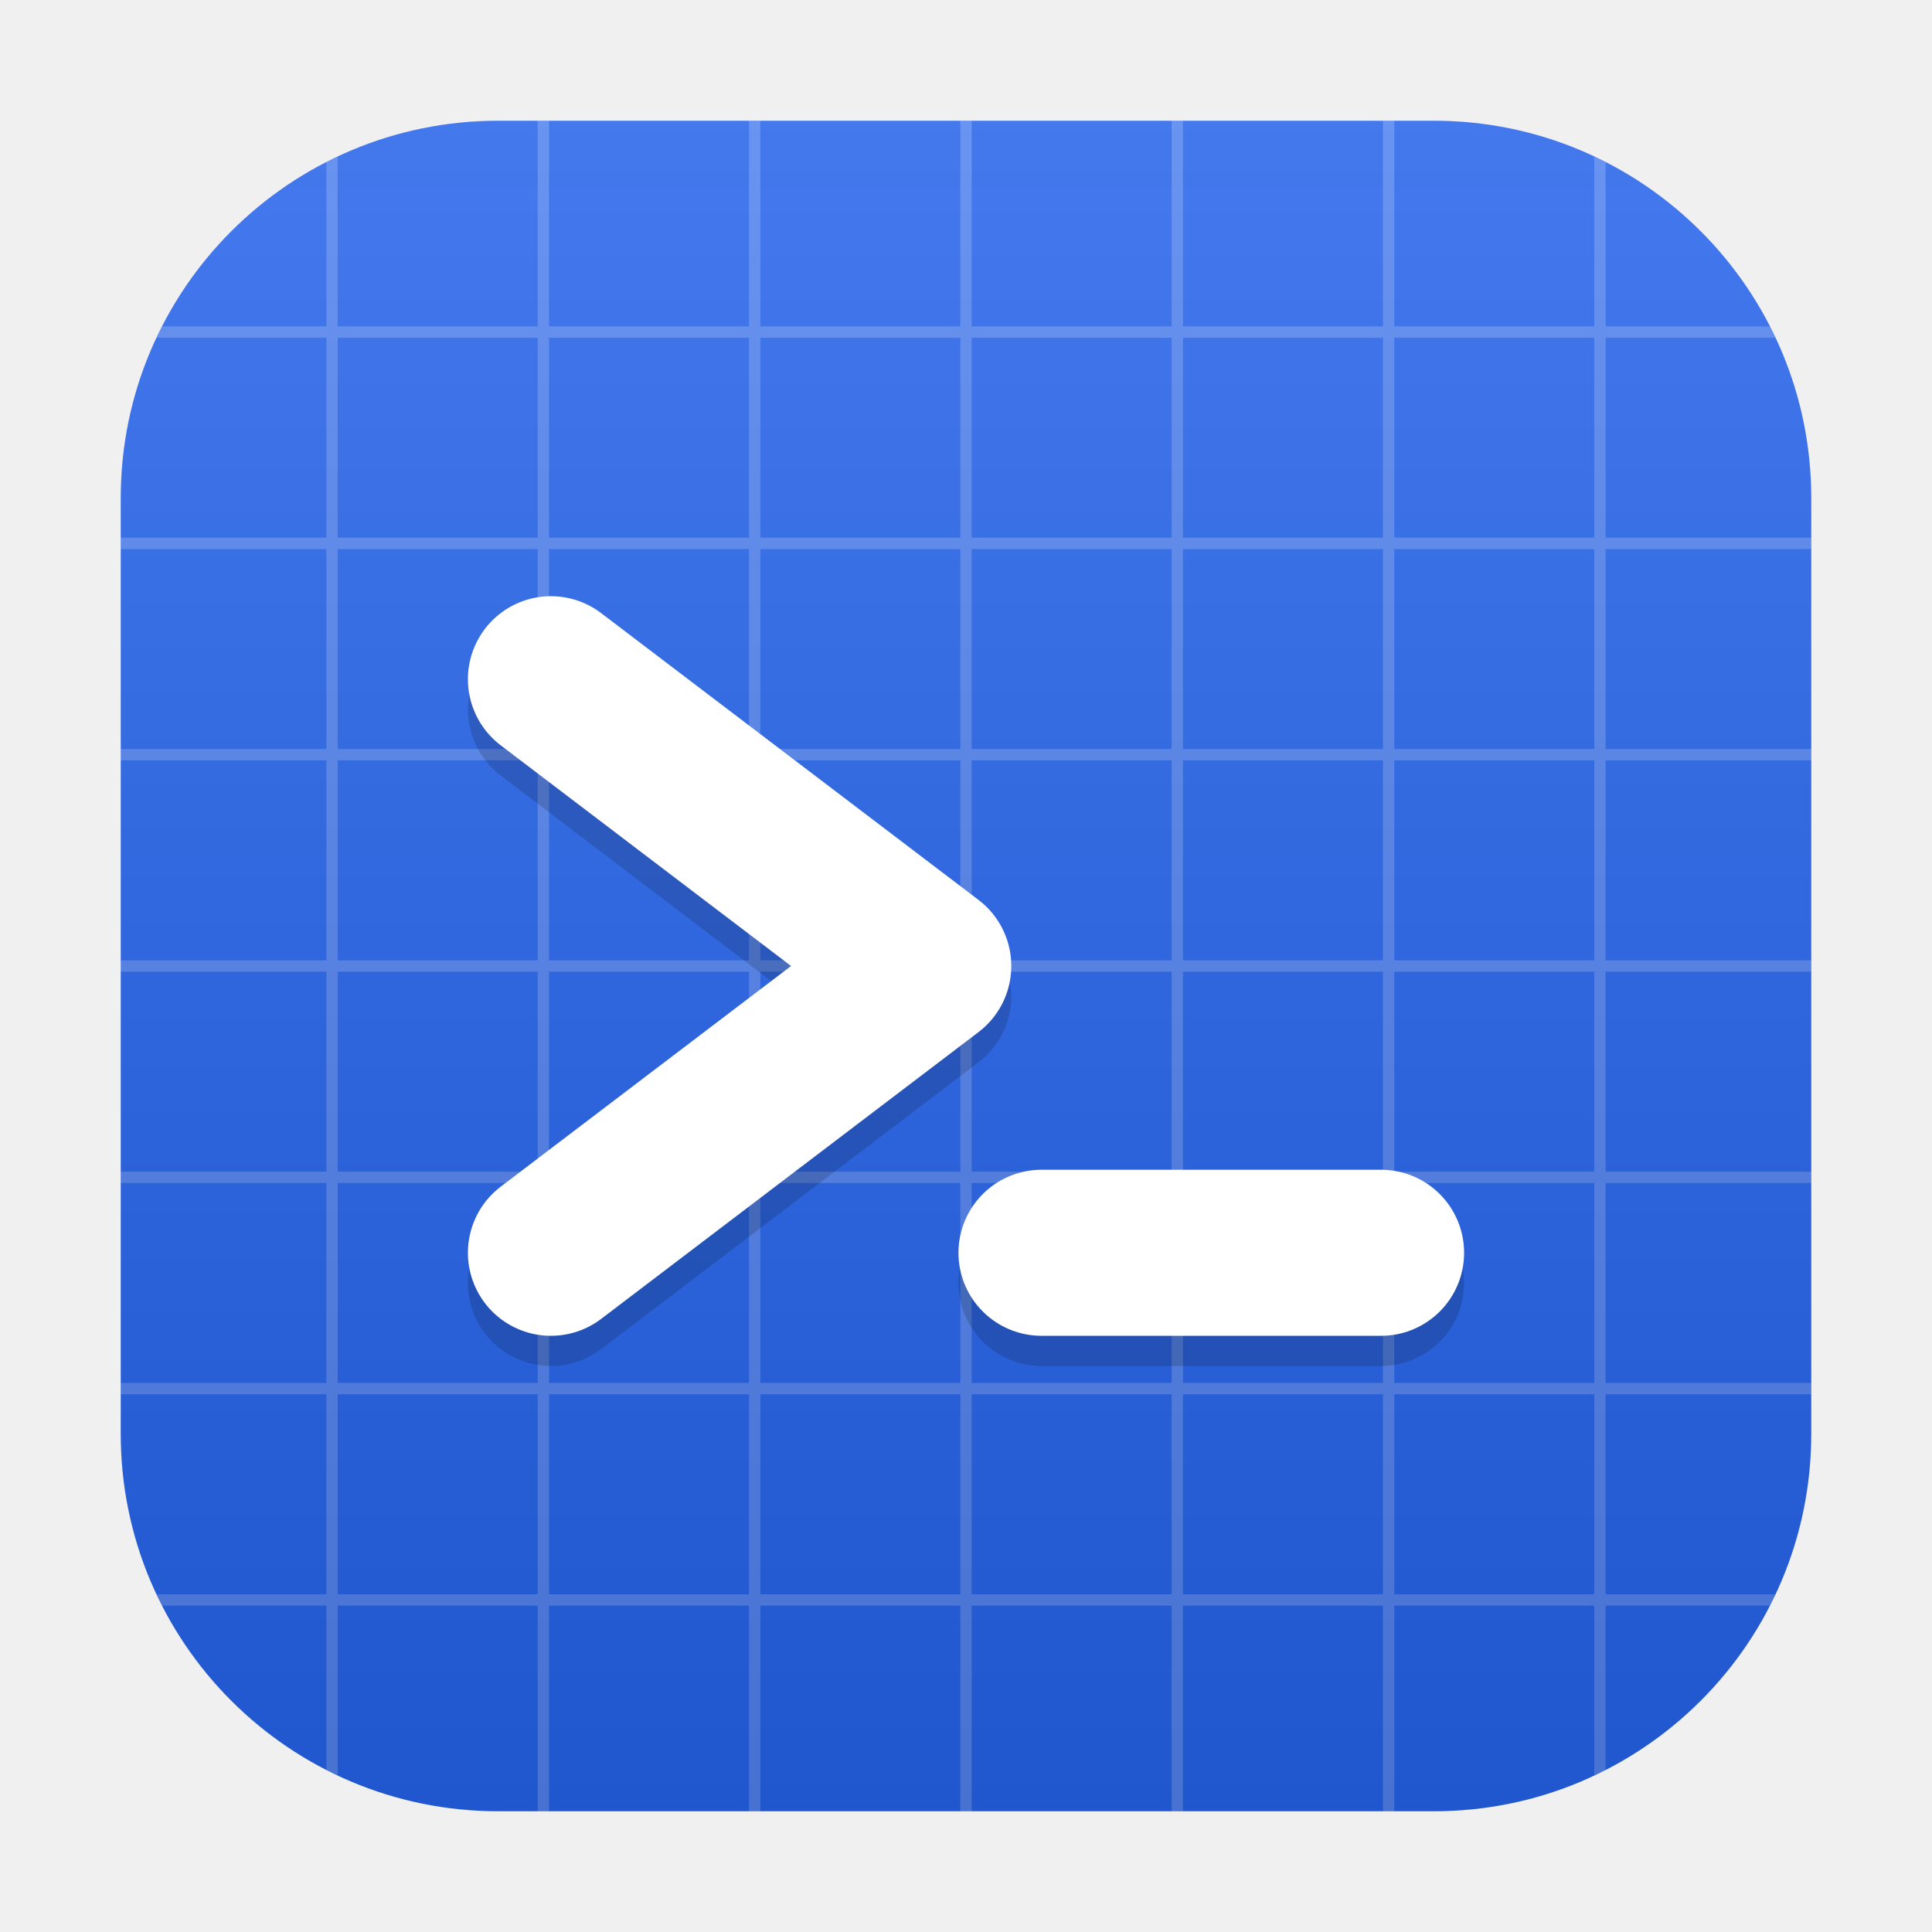
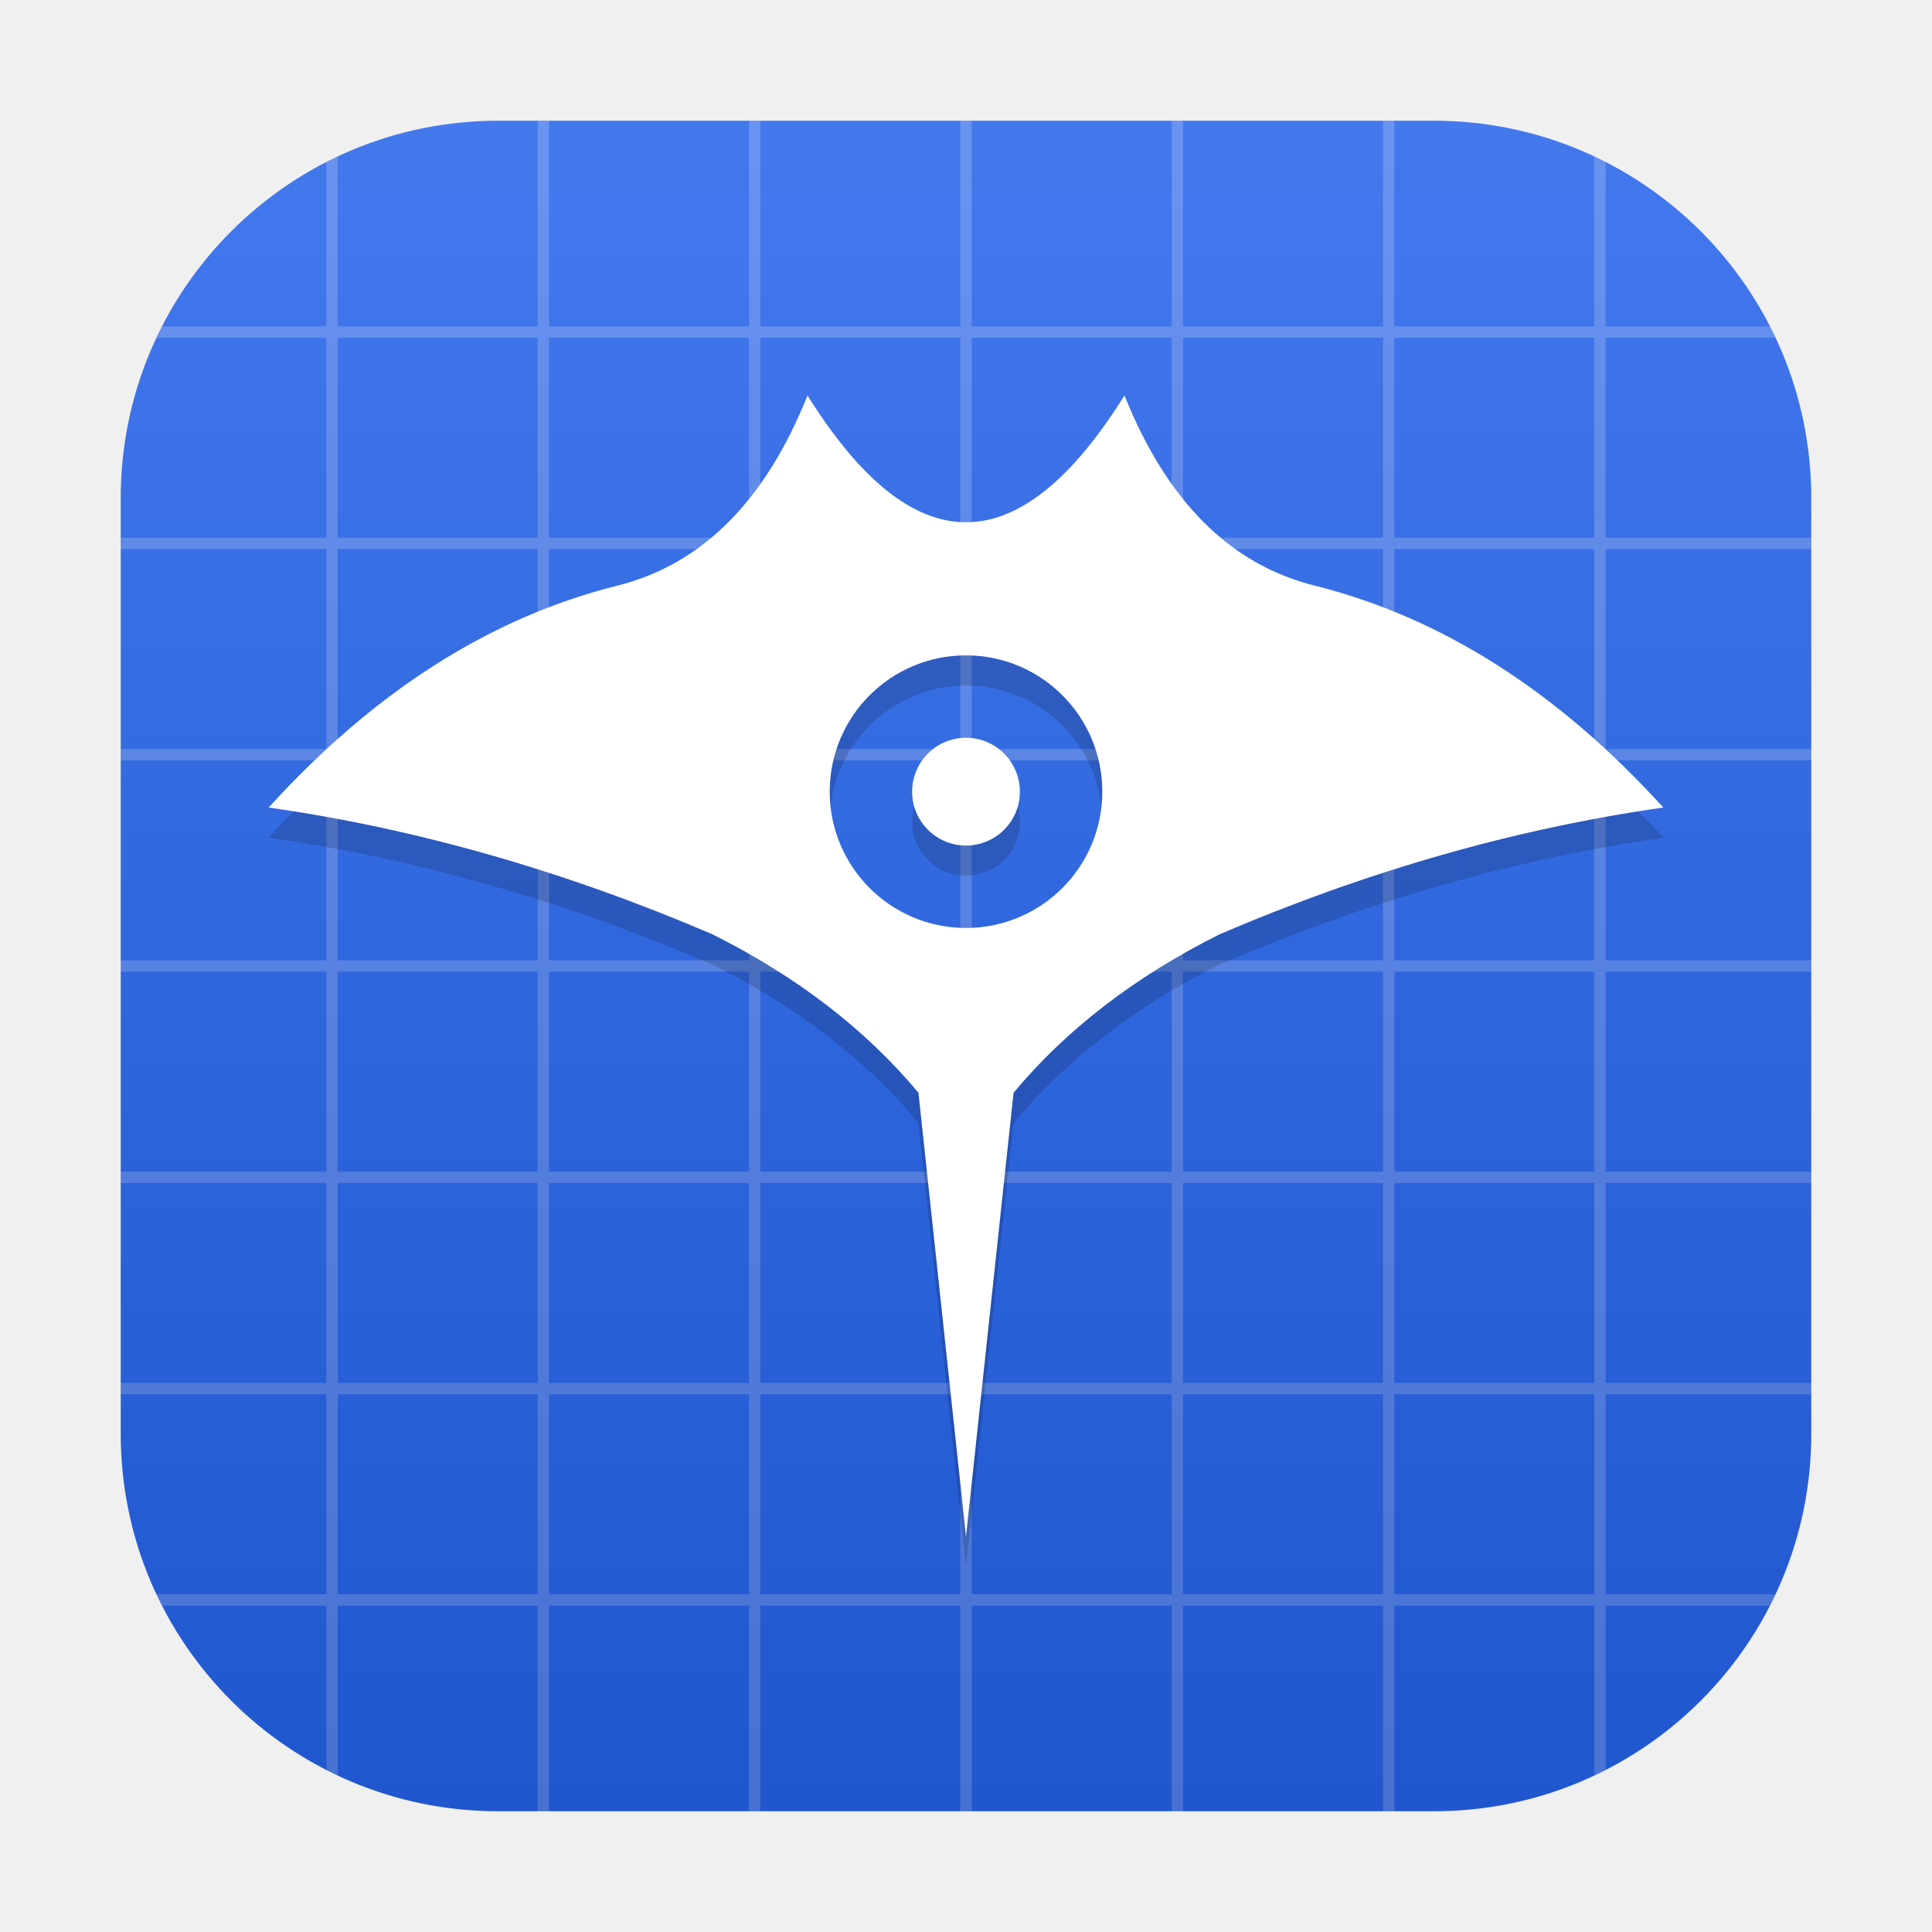
<svg xmlns="http://www.w3.org/2000/svg" viewBox="0 0 512 512" width="512" height="512">
  <defs>
    <clipPath id="tile">
      <rect x="32" y="32" width="448" height="448" rx="100" />
    </clipPath>
    <linearGradient id="light" x1="0" y1="0" x2="0" y2="1">
      <stop offset="0" stop-color="#ffffff" stop-opacity="0.14" />
      <stop offset="1" stop-color="#000000" stop-opacity="0.12" />
    </linearGradient>
+     <path id="logo" fill-rule="evenodd" d="M40 14 Q45 22 50 22 Q55 22 60 14 Q64 24 72 26 Q84 29 94 40 Q80 42 66 48 Q58 52 53 58 L50 86 L47 58 Q42 52 34 48 Q20 42 6 40 Q16 29 28 26 Q36 24 40 14 Z M41.4 39 A8.6 8.6 0 1 0 58.6 39 A8.6 8.6 0 1 0 41.4 39 Z M46.6 39 A3.4 3.4 0 1 0 53.4 39 A3.4 3.4 0 1 0 46.6 39 Z" />
  </defs>
  <g clip-path="url(#tile)">
    <rect x="32" y="32" width="448" height="448" fill="#2563EB" />
    <path stroke="#ffffff" stroke-opacity="0.2" stroke-width="3" fill="none" d="M88 32V480 M32 88H480 M144 32V480 M32 144H480 M200 32V480 M32 200H480 M256 32V480 M32 256H480 M312 32V480 M32 312H480 M368 32V480 M32 368H480 M424 32V480 M32 424H480" />
    <rect x="32" y="32" width="448" height="448" fill="url(#light)" />
  </g>
-   <g fill="none" stroke-linecap="round" stroke-linejoin="round" stroke-width="44">
-     <path stroke="#000000" stroke-opacity="0.16" d="M146 188 L246 264 L146 340 M276 340 H366" />
-     <path stroke="#ffffff" d="M146 180 L246 256 L146 332 M276 332 H366" />
-   </g>
+   <use href="#logo" fill="#000000" fill-opacity="0.16" transform="translate(46 54) scale(4.2)" />
+   <use href="#logo" fill="#ffffff" transform="translate(46 46) scale(4.2)" />
</svg>
